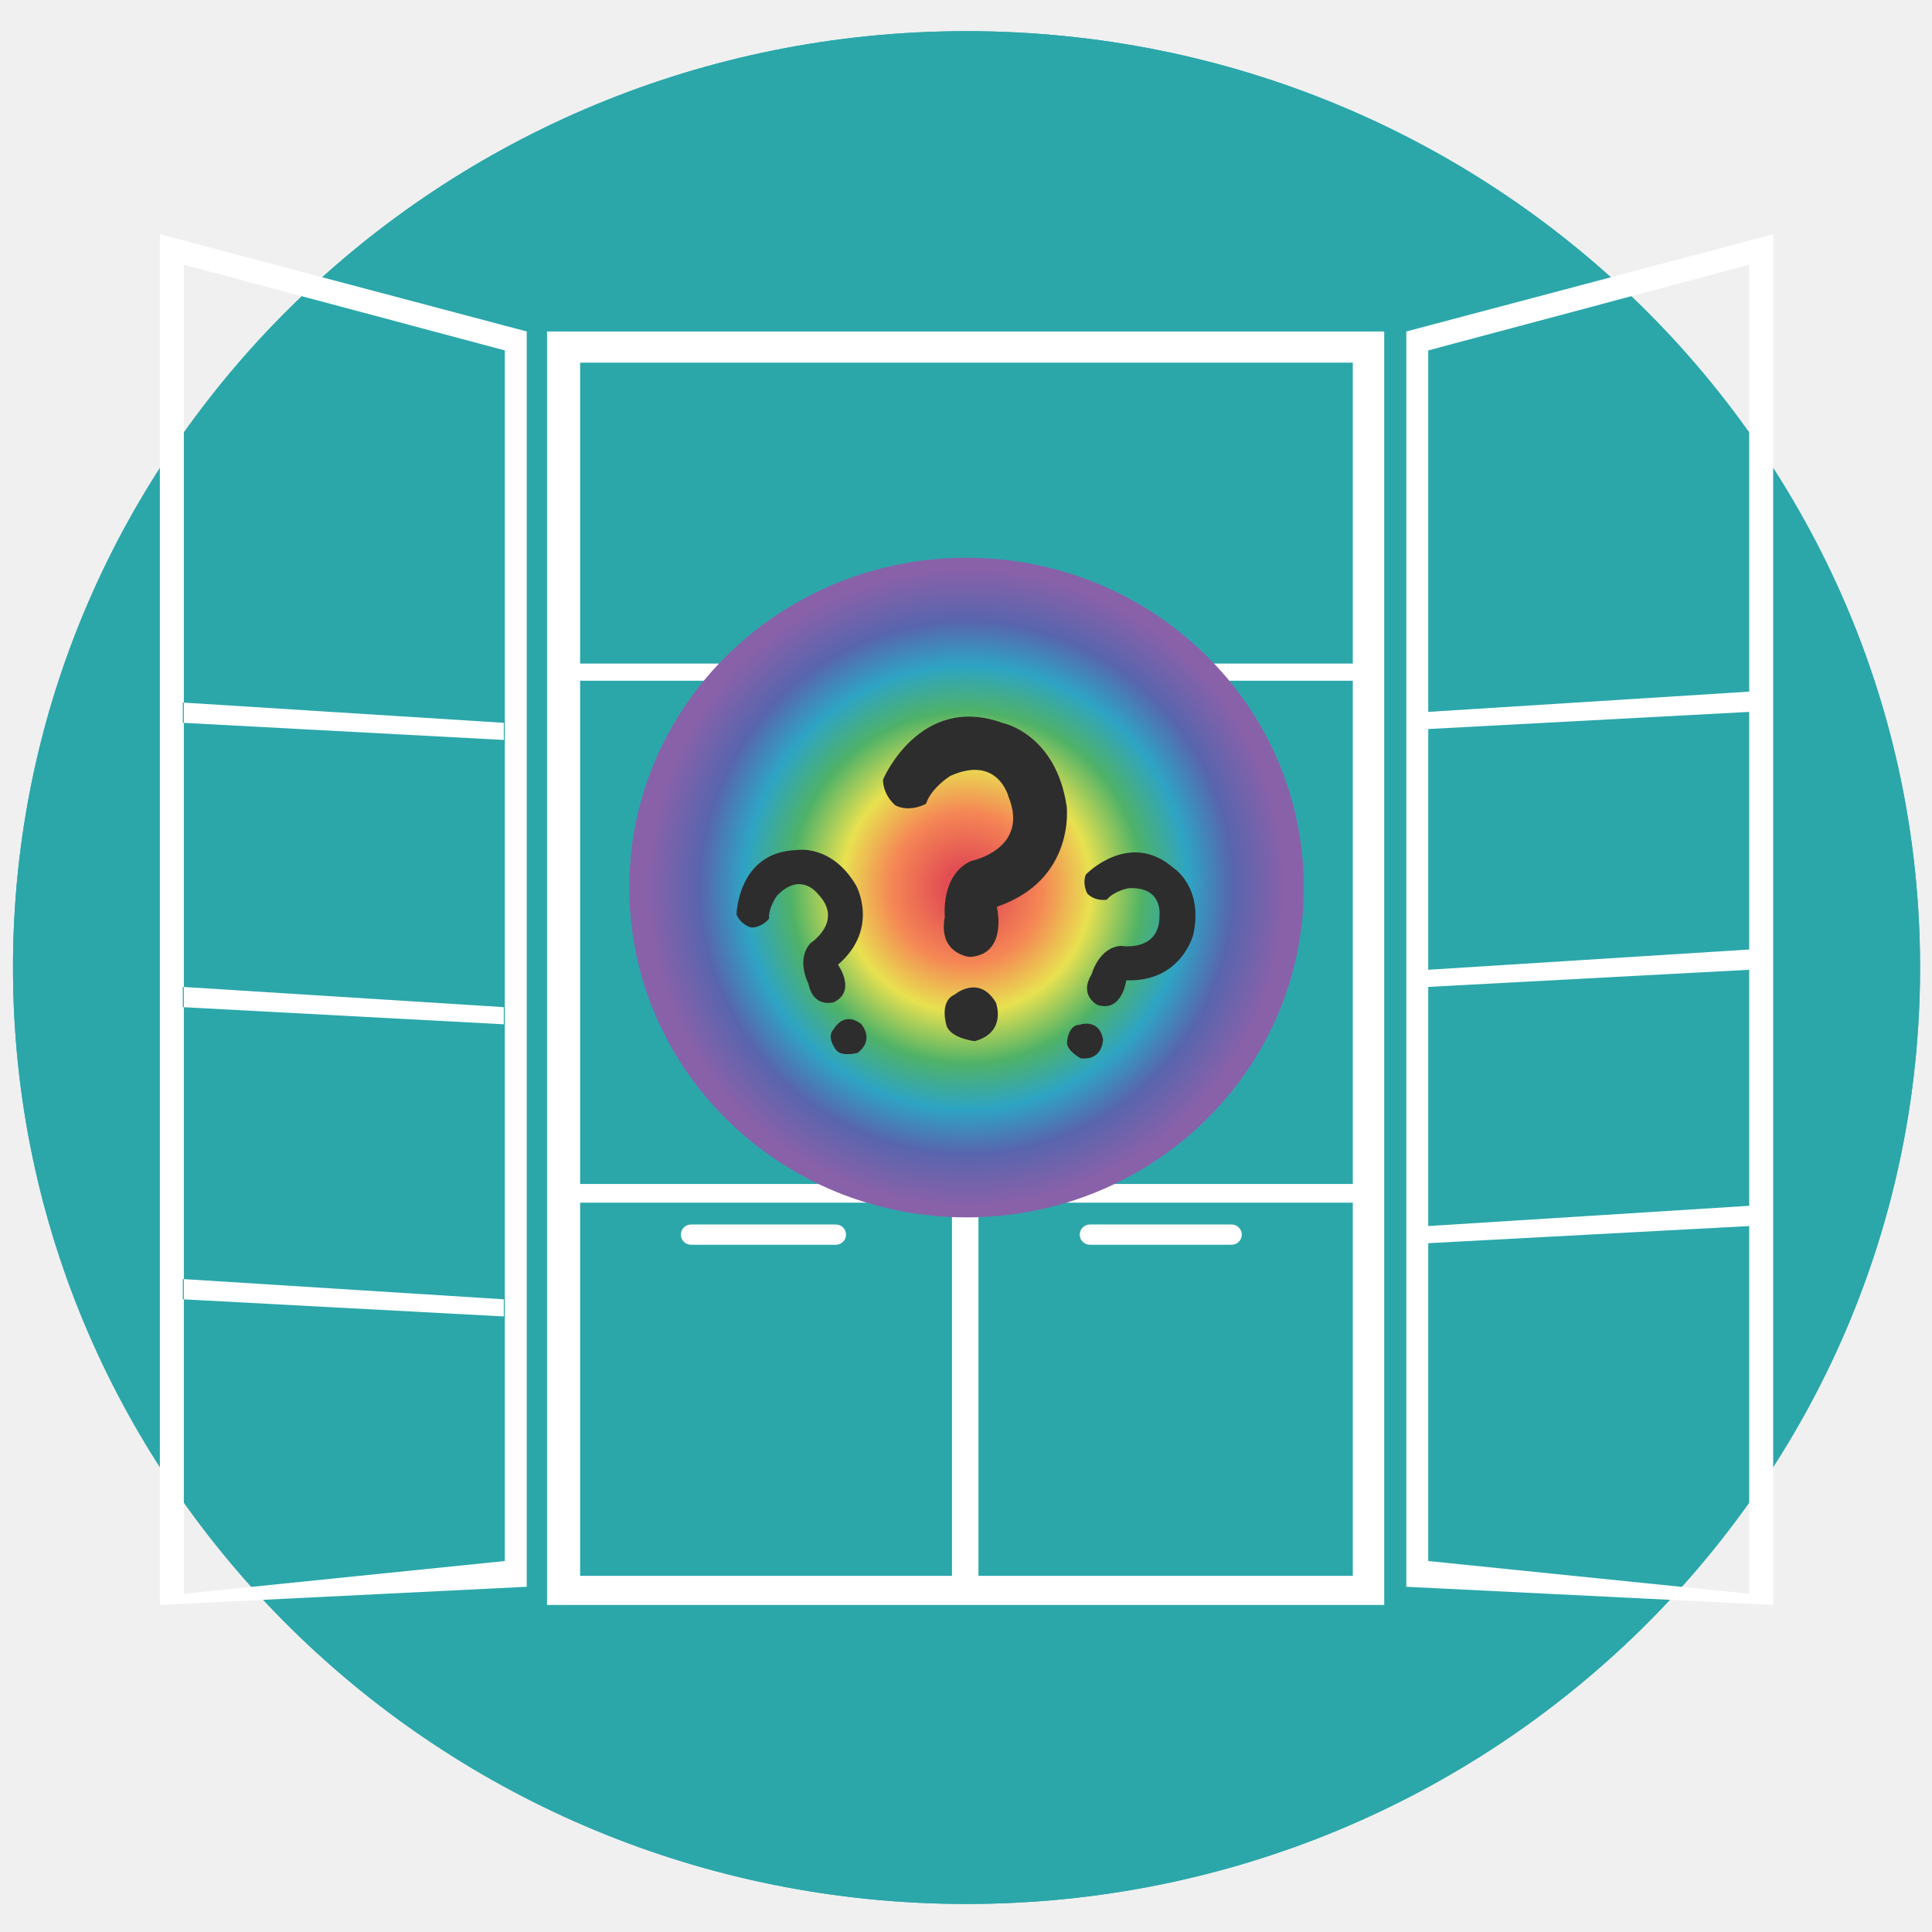
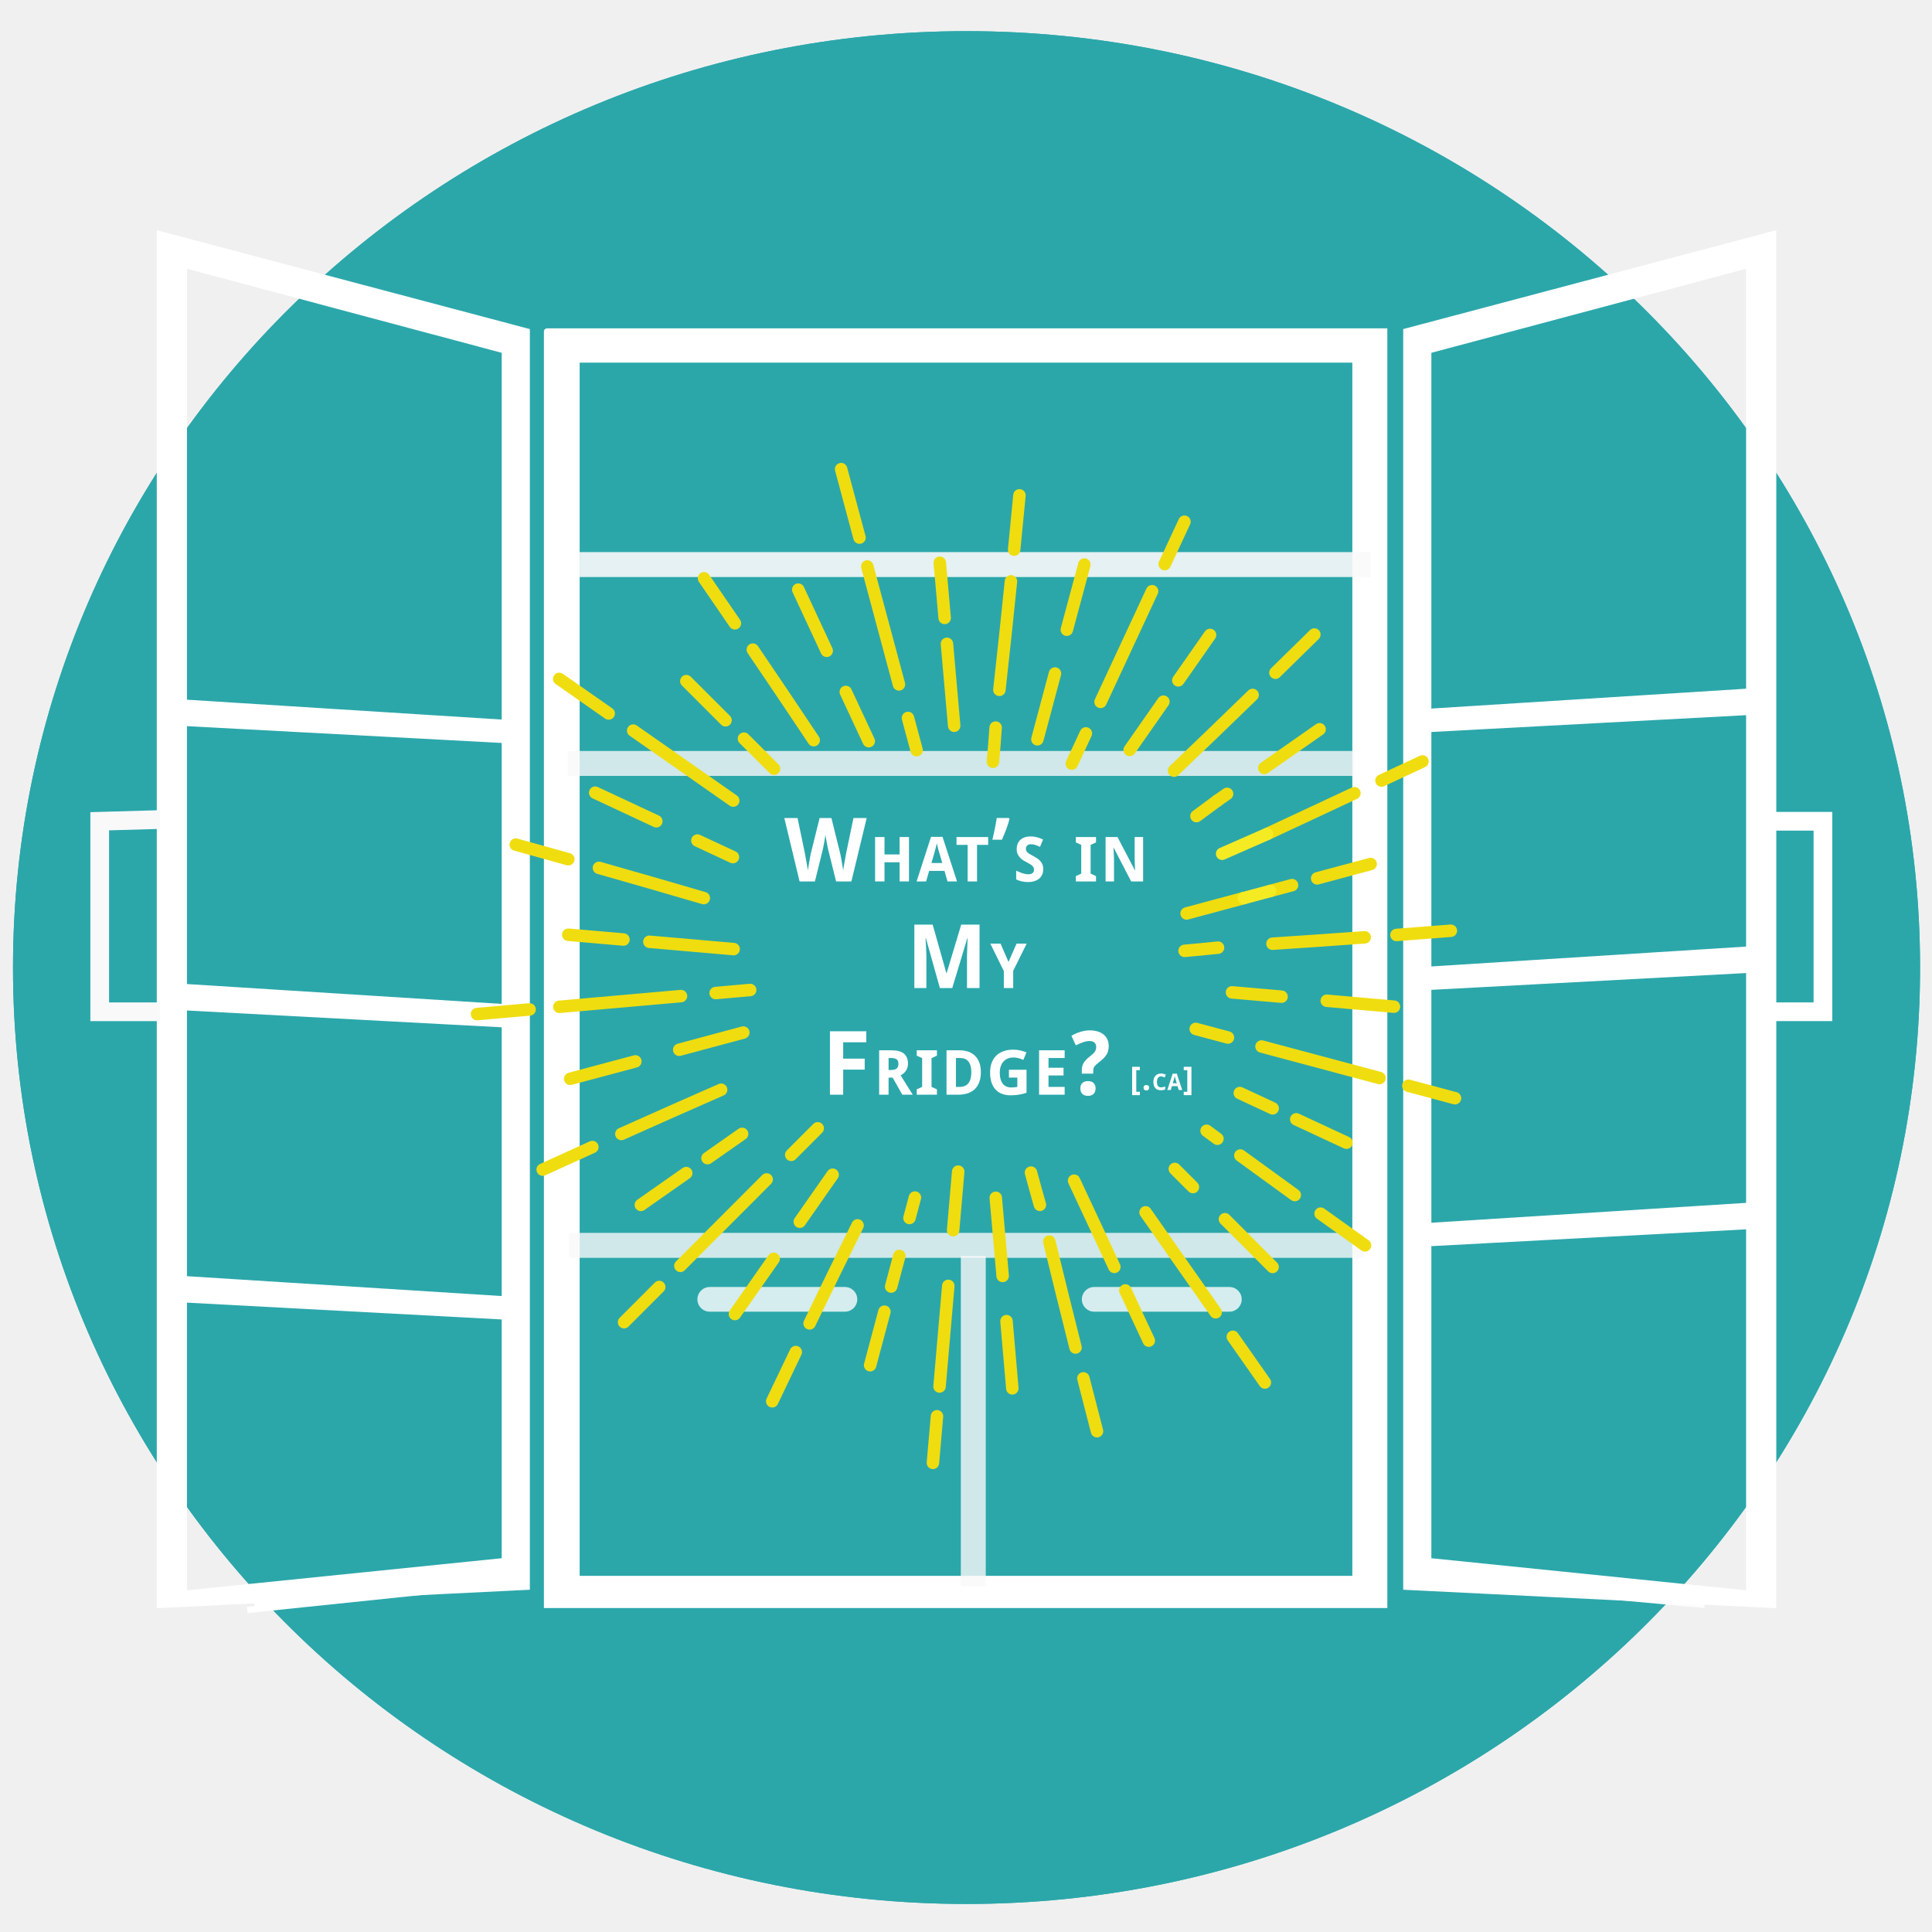
<svg xmlns="http://www.w3.org/2000/svg" version="1.1" x="0px" y="0px" width="310px" height="310px" viewBox="0 0 310 310" enable-background="new 0 0 310 310" xml:space="preserve">
  <g id="Layer_1">
    <ellipse fill="#2BA7AA" cx="155.085" cy="155.25" rx="153" ry="150.25" />
    <ellipse fill="#2BA7AA" cx="155.085" cy="155.25" rx="153" ry="150.25" />
+     <line fill="#2BA7AA" stroke="#FDFDFE" stroke-miterlimit="10" x1="242.125" y1="254.625" x2="273.5" y2="257.521" />
  </g>
  <g id="Layer_2">
-     <path fill="#FFFFFF" d="M93.082,58.187h123.98v194.667H93.082V58.187z M87.773,53.187v204.334h134.333V53.187H87.773    M84.518,254.605l-58.865,2.916V37.584l58.865,15.603V254.605z M81,56.226l-51.5-13.75v213.25l51.5-5.25V56.226z M225.652,53.187   l58.865-15.603v219.937l-58.865-2.916V53.187z M229.17,250.477l51.5,5.25V42.476l-51.5,13.75V250.477z M93.082,106.476h123.98v2.75   H93.082V106.476z M93.082,192.977h123.98v-3H93.082V192.977z M157,252.854v-59.877h-4.25v59.877H157z M229.17,116.976l51.5-2.75   v-3.25l-51.5,3.25V116.976z M229.17,158.354l51.5-2.75v-3.25l-51.5,3.25V158.354z M229.17,199.477l51.5-2.75v-3.25l-51.5,3.25   V199.477z M80.835,115.979l-51.5-3.25v3.25l51.5,2.75V115.979z M80.835,161.604l-51.5-3.25v3.25l51.5,2.75V161.604z M80.835,208.48   l-51.5-3.25v3.25l51.5,2.75V208.48z M135.75,198.102c0,0.896-0.728,1.625-1.625,1.625h-23.25c-0.897,0-1.625-0.729-1.625-1.625l0,0   c0-0.898,0.728-1.625,1.625-1.625h23.25C135.022,196.477,135.75,197.203,135.75,198.102L135.75,198.102z M199.25,198.102   c0-0.898-0.728-1.625-1.625-1.625h-22.75c-0.897,0-1.625,0.727-1.625,1.625l0,0c0,0.896,0.728,1.625,1.625,1.625h22.75   C198.522,199.727,199.25,198.998,199.25,198.102L199.25,198.102z" />
+     <rect x="93.082" y="58.187" fill="#FFFFFF" stroke="#FFFFFF" stroke-linecap="round" stroke-miterlimit="10" width="123.98" height="194.667" />
+     <path fill="#FFFFFF" stroke="#FFFFFF" stroke-linecap="round" stroke-miterlimit="10" d="M87.773,53.187v204.334h134.333V53.187   H87.773 M84.518,254.605l-58.865,2.916V37.584l58.865,15.603V254.605z M81,56.226l-51.5-13.75v213.25l51.5-5.25V56.226z    M225.652,53.187l58.865-15.603v219.937l-58.865-2.916V53.187z M229.17,250.477l51.5,5.25V42.476l-51.5,13.75V250.477z    M229.17,116.976l51.5-2.75v-3.25l-51.5,3.25V116.976z M229.17,158.354l51.5-2.75v-3.25l-51.5,3.25V158.354z M229.17,199.477   l51.5-2.75v-3.25l-51.5,3.25V199.477z M80.835,115.979l-51.5-3.25v3.25l51.5,2.75V115.979z M80.835,161.604l-51.5-3.25v3.25   l51.5,2.75V161.604z M80.835,208.48l-51.5-3.25v3.25l51.5,2.75V208.48z" />
+     <line fill="none" stroke="#FFFFFF" stroke-miterlimit="10" x1="66.667" y1="254.5" x2="38.993" y2="256.86" />
+     <line fill="none" stroke="#FFFFFF" stroke-miterlimit="10" x1="76.5" y1="254.5" x2="39.667" y2="258.333" />
+     <line fill="none" stroke="#FFFFFF" stroke-miterlimit="10" x1="62.833" y1="254.827" x2="40.833" y2="257.521" />
+     <polyline fill="none" stroke="#FFFFFF" stroke-width="3" stroke-miterlimit="10" points="284.518,131.776 292.5,131.776    292.5,162.342 284.518,162.342  " />
+     <path fill="none" stroke="#FFFFFF" stroke-width="3" stroke-miterlimit="10" d="M25.652,131.776" />
+     <polyline fill="none" stroke="#F9F9FA" stroke-width="3" stroke-miterlimit="10" points="25.652,131.5 16,131.776 16,162.342    25.652,162.342  " />
  </g>
-   <g id="Layer_3">
-     <radialGradient id="SVGID_1_" cx="155.086" cy="142.416" r="53.522" gradientUnits="userSpaceOnUse">
-       <stop offset="0.064" style="stop-color:#E24D53" />
-       <stop offset="0.227" style="stop-color:#F58755" />
-       <stop offset="0.374" style="stop-color:#E8E150" />
-       <stop offset="0.527" style="stop-color:#4FB267" />
-       <stop offset="0.665" style="stop-color:#2EA4C4" />
-       <stop offset="0.799" style="stop-color:#5865AE" />
-       <stop offset="0.956" style="stop-color:#8961A9" />
-     </radialGradient>
-     <ellipse fill="url(#SVGID_1_)" cx="155.086" cy="142.416" rx="54.118" ry="52.92" />
+   <g id="Layer_8">
+     <rect x="93.01" y="58.187" fill="#2BA7AA" width="123.98" height="194.667" />
+   </g>
+   <g id="Layer_6">
+     <path fill="#2BA7AA" d="M177.881,159.921v-15.815h12.17v-17.22h-50.57c-0.765,1.3-2.132,2.239-4.106,2.239   c-0.921,0-1.706-0.209-2.363-0.559c-0.798,0.794-1.926,1.309-3.387,1.309c-2.336,0-3.822-1.315-4.465-2.989h-3.098v17.22h12.929   v15.815h-0.792c0.148,2.604-1.457,5.329-4.823,5.329c-1.814,0-3.118-0.792-3.912-1.93v4.357c0.528-0.191,1.121-0.303,1.787-0.303   c5.659,0,6.351,7.698,2.078,9.585h2.758c0.753-1.351,2.141-2.335,4.164-2.335s3.411,0.984,4.164,2.335h53.189v-17.039H177.881z" />
+   </g>
+   <g id="Layer_7">
+     <line opacity="0.8" fill="none" stroke="#F9F9FA" stroke-width="4" stroke-miterlimit="10" x1="91.317" y1="199.825" x2="218.854" y2="199.825" />
+     <line opacity="0.8" fill="none" stroke="#F9F9FA" stroke-width="4" stroke-miterlimit="10" x1="156.168" y1="201.52" x2="156.168" y2="254.5" />
+     <line opacity="0.8" fill="none" stroke="#F9F9FA" stroke-width="4" stroke-miterlimit="10" x1="91.062" y1="122.5" x2="217.318" y2="122.5" />
+     <line opacity="0.9" fill="none" stroke="#F9F9FA" stroke-width="4" stroke-miterlimit="10" x1="93.01" y1="90.588" x2="219.93" y2="90.588" />
+     <path opacity="0.8" fill="#FFFFFF" d="M137.554,208.486c0,1.095-0.887,1.981-1.981,1.981h-21.691c-1.094,0-1.981-0.887-1.981-1.981   l0,0c0-1.095,0.887-1.981,1.981-1.981h21.691C136.667,206.505,137.554,207.392,137.554,208.486L137.554,208.486z" />
+     <path opacity="0.8" fill="#FFFFFF" d="M199.241,208.486c0,1.095-0.888,1.981-1.981,1.981h-21.691c-1.094,0-1.98-0.887-1.98-1.981   l0,0c0-1.095,0.887-1.981,1.98-1.981h21.691C198.354,206.505,199.241,207.392,199.241,208.486L199.241,208.486z" />
  </g>
  <g id="Layer_4">
-     <path fill="#2D2D2D" d="M141.686,125.084c0,0,5.895-13.945,19.264-9.057c0,0,8.481,1.726,10.208,13.37   c0,0,1.438,11.788-11.215,16.102c0,0,1.87,7.619-4.313,8.051c0,0-5.175-0.432-4.024-6.47c0,0-0.72-6.613,4.169-8.914   c0,0,9.488-1.869,6.038-10.351c0,0-1.726-6.757-9.345-3.307c0,0-3.019,1.869-3.882,4.457c0,0-2.444,1.438-4.887,0.288   C143.698,129.253,141.686,127.672,141.686,125.084z M151.892,164.619c0.719,2.012,4.505,2.443,4.505,2.443   c5.224-1.438,3.402-6.182,3.402-6.182c-2.731-4.6-6.614-1.293-6.614-1.293C150.61,160.71,151.892,164.619,151.892,164.619z    M174.222,140.332c0,0,6.947-7.249,14.076-1.061c0,0,4.85,3.073,3.168,10.696c0,0-1.895,7.645-10.754,7.328   c0,0-0.641,5.163-4.573,3.97c0,0-3.105-1.49-0.966-4.96c0,0,1.115-4.268,4.689-4.537c0,0,6.319,1.083,6.186-4.988   c0,0,0.527-4.596-5.01-4.257c0,0-2.312,0.444-3.458,1.845c0,0-1.854,0.313-3.097-0.977   C174.483,143.391,173.61,141.936,174.222,140.332z M171.206,167.242c-0.029,1.416,2.215,2.578,2.215,2.578   c3.577,0.342,3.568-3.027,3.568-3.027c-0.604-3.496-3.793-2.363-3.793-2.363C171.337,164.516,171.206,167.242,171.206,167.242z    M118.18,146.734c0,0,0.186-10.039,9.621-10.329c0,0,5.647-1.032,9.583,5.709c0,0,3.795,6.901-2.928,12.68   c0,0,3.031,4.228-0.667,6.019c0,0-3.292,1.012-4.075-2.988c0,0-2.074-3.892,0.367-6.516c0,0,5.378-3.491,1.161-7.86   c0,0-2.729-3.735-6.568,0.271c0,0-1.397,1.896-1.29,3.701c0,0-1.149,1.487-2.937,1.384   C120.448,148.805,118.819,148.327,118.18,146.734z M134.221,168.551c0.938,1.061,3.376,0.393,3.376,0.393   c2.86-2.176,0.566-4.646,0.566-4.646c-2.814-2.157-4.389,0.838-4.389,0.838C132.466,166.459,134.221,168.551,134.221,168.551z" />
+     <g>
+       <path fill="none" stroke="#EFDD10" stroke-width="2" stroke-linecap="round" stroke-miterlimit="10" d="M159.758,116.743    c-0.129,1.831-0.273,3.661-0.435,5.489" />
+       <path fill="none" stroke="#EFDD10" stroke-width="2" stroke-linecap="round" stroke-miterlimit="10" d="M160.359,110.688    c0.646-5.801,1.264-11.605,1.855-17.412" />
+       <path fill="none" stroke="#EFDD10" stroke-width="2" stroke-linecap="round" stroke-miterlimit="10" d="M162.727,88.195    c0.289-2.904,0.572-5.809,0.85-8.714" />
+       <path fill="none" stroke="#EFDD10" stroke-width="2" stroke-linecap="round" stroke-miterlimit="10" d="M130.564,118.765    c-3.235-4.857-6.493-9.702-9.771-14.529" />
+       <path fill="none" stroke="#EFDD10" stroke-width="2" stroke-linecap="round" stroke-miterlimit="10" d="M117.918,100.014    c-1.645-2.411-3.296-4.818-4.952-7.221" />
+       <path fill="none" stroke="#EFDD10" stroke-width="2" stroke-linecap="round" stroke-miterlimit="10" d="M112.93,144.105    c-5.602-1.643-11.21-3.259-16.824-4.851" />
+       <path fill="none" stroke="#EFDD10" stroke-width="2" stroke-linecap="round" stroke-miterlimit="10" d="M91.189,137.867    c-2.81-0.787-5.621-1.569-8.435-2.347" />
+       <path fill="none" stroke="#EFDD10" stroke-width="2" stroke-linecap="round" stroke-miterlimit="10" d="M115.709,174.853    c-5.346,2.342-10.681,4.708-16.006,7.098" />
+       <path fill="none" stroke="#EFDD10" stroke-width="2" stroke-linecap="round" stroke-miterlimit="10" d="M95.047,184.048    c-2.66,1.203-5.316,2.411-7.971,3.625" />
+       <path fill="none" stroke="#EFDD10" stroke-width="2" stroke-linecap="round" stroke-miterlimit="10" d="M137.603,196.618    c-2.589,5.231-5.155,10.474-7.698,15.727" />
+       <path fill="none" stroke="#EFDD10" stroke-width="2" stroke-linecap="round" stroke-miterlimit="10" d="M127.686,216.945    c-1.265,2.63-2.523,5.263-3.776,7.898" />
+       <path fill="none" stroke="#EFDD10" stroke-width="2" stroke-linecap="round" stroke-miterlimit="10" d="M166.859,193.323    c-0.492-1.72-0.969-3.444-1.432-5.173" />
+       <path fill="none" stroke="#EFDD10" stroke-width="2" stroke-linecap="round" stroke-miterlimit="10" d="M168.365,199.221    c1.379,5.671,2.783,11.336,4.211,16.996" />
+       <path fill="none" stroke="#EFDD10" stroke-width="2" stroke-linecap="round" stroke-miterlimit="10" d="M173.834,221.166    c0.723,2.827,1.451,5.653,2.186,8.479" />
+       <path fill="none" stroke="#EFDD10" stroke-width="2" stroke-linecap="round" stroke-miterlimit="10" d="M199.02,185.409    c2.906,2.122,5.818,4.235,8.734,6.341" />
+       <path fill="none" stroke="#EFDD10" stroke-width="2" stroke-linecap="round" stroke-miterlimit="10" d="M193.604,181.438    c0.578,0.428,1.158,0.853,1.738,1.279" />
+       <path fill="none" stroke="#EFDD10" stroke-width="2" stroke-linecap="round" stroke-miterlimit="10" d="M211.898,194.735    c2.371,1.703,4.746,3.398,7.125,5.09" />
+       <path fill="none" stroke="#EFDD10" stroke-width="2" stroke-linecap="round" stroke-miterlimit="10" d="M195.439,152.054    c-1.788,0.188-3.578,0.359-5.369,0.515" />
+       <path fill="none" stroke="#EFDD10" stroke-width="2" stroke-linecap="round" stroke-miterlimit="10" d="M204.176,151.423    c4.934-0.323,9.867-0.664,14.799-1.023" />
+       <path fill="none" stroke="#EFDD10" stroke-width="2" stroke-linecap="round" stroke-miterlimit="10" d="M224.068,150.02    c2.91-0.219,5.82-0.445,8.73-0.678" />
+       <path fill="none" stroke="#EFDD10" stroke-width="2" stroke-linecap="round" stroke-miterlimit="10" d="M188.379,123.654    c4.223-4.031,8.426-8.079,12.611-12.146" />
+       <path fill="none" stroke="#EFDD10" stroke-width="2" stroke-linecap="round" stroke-miterlimit="10" d="M204.648,107.945    c2.09-2.04,4.174-4.083,6.252-6.131" />
+       <path fill="none" stroke="#EFDD10" stroke-width="2" stroke-linecap="round" stroke-miterlimit="10" d="M151.943,103.304    c0.387,4.383,0.772,8.766,1.159,13.149" />
+       <path fill="none" stroke="#EFDD10" stroke-width="2" stroke-linecap="round" stroke-miterlimit="10" d="M150.795,90.293    c0.261,2.952,0.521,5.903,0.781,8.855" />
+       <path fill="none" stroke="#EFDD10" stroke-width="2" stroke-linecap="round" stroke-miterlimit="10" d="M119.369,118.52    c1.611,1.608,3.222,3.217,4.833,4.826" />
+       <path fill="none" stroke="#EFDD10" stroke-width="2" stroke-linecap="round" stroke-miterlimit="10" d="M110.127,109.29    c2.095,2.094,4.193,4.187,6.289,6.281" />
+       <path fill="none" stroke="#EFDD10" stroke-width="2" stroke-linecap="round" stroke-miterlimit="10" d="M104.197,151.113    c4.507,0.392,9.014,0.783,13.52,1.174" />
+       <path fill="none" stroke="#EFDD10" stroke-width="2" stroke-linecap="round" stroke-miterlimit="10" d="M91.183,149.983    c2.952,0.257,5.904,0.513,8.856,0.77" />
+       <path fill="none" stroke="#EFDD10" stroke-width="2" stroke-linecap="round" stroke-miterlimit="10" d="M113.524,185.834    c1.853-1.298,3.705-2.597,5.556-3.896" />
+       <path fill="none" stroke="#EFDD10" stroke-width="2" stroke-linecap="round" stroke-miterlimit="10" d="M102.83,193.333    c2.427-1.701,4.852-3.402,7.279-5.103" />
+       <path fill="none" stroke="#EFDD10" stroke-width="2" stroke-linecap="round" stroke-miterlimit="10" d="M145.929,195.432    c0.291-1.093,0.583-2.185,0.875-3.277" />
+       <path fill="none" stroke="#EFDD10" stroke-width="2" stroke-linecap="round" stroke-miterlimit="10" d="M142.988,206.436    c0.438-1.638,0.877-3.276,1.314-4.916" />
+       <path fill="none" stroke="#EFDD10" stroke-width="2" stroke-linecap="round" stroke-miterlimit="10" d="M139.617,219.055    c0.765-2.862,1.529-5.726,2.294-8.587" />
+       <path fill="none" stroke="#EFDD10" stroke-width="2" stroke-linecap="round" stroke-miterlimit="10" d="M178.803,203.279    c-2.154-4.611-4.309-9.222-6.463-13.833" />
+       <path fill="none" stroke="#EFDD10" stroke-width="2" stroke-linecap="round" stroke-miterlimit="10" d="M184.33,215.113    c-1.254-2.685-2.51-5.369-3.764-8.053" />
+       <path fill="none" stroke="#EFDD10" stroke-width="2" stroke-linecap="round" stroke-miterlimit="10" d="M204.207,177.84    c-1.758-0.817-3.516-1.636-5.273-2.454" />
+       <path fill="none" stroke="#EFDD10" stroke-width="2" stroke-linecap="round" stroke-miterlimit="10" d="M216.049,183.353    c-2.686-1.251-5.373-2.499-8.061-3.751" />
+       <path fill="none" stroke="#EFDD10" stroke-width="2" stroke-linecap="round" stroke-miterlimit="10" d="M199.592,144.099    c-3.065,0.823-6.13,1.646-9.195,2.47" />
+       <path fill="none" stroke="#EFDD10" stroke-width="2" stroke-linecap="round" stroke-miterlimit="10" d="M207.316,142.023    c-1.17,0.313-2.34,0.629-3.51,0.942" />
+       <path fill="none" stroke="#EFDD10" stroke-width="2" stroke-linecap="round" stroke-miterlimit="10" d="M219.93,138.634    c-2.861,0.769-5.721,1.538-8.584,2.306" />
+       <path fill="none" stroke="#EFDD10" stroke-width="2" stroke-linecap="round" stroke-miterlimit="10" d="M186.676,112.586    c-1.805,2.582-3.609,5.165-5.416,7.747" />
+       <path fill="none" stroke="#EFDD10" stroke-width="2" stroke-linecap="round" stroke-miterlimit="10" d="M194.16,101.883    c-1.697,2.427-3.395,4.855-5.094,7.284" />
+       <path fill="none" stroke="#EFDD10" stroke-width="2" stroke-linecap="round" stroke-miterlimit="10" d="M145.688,115.201    c0.463,1.723,0.926,3.446,1.389,5.168" />
+       <path fill="none" stroke="#EFDD10" stroke-width="2" stroke-linecap="round" stroke-miterlimit="10" d="M139.159,90.894    c1.695,6.308,3.389,12.613,5.083,18.921" />
+       <path fill="none" stroke="#EFDD10" stroke-width="2" stroke-linecap="round" stroke-miterlimit="10" d="M134.962,75.275    c0.983,3.662,1.968,7.325,2.951,10.986" />
+       <path fill="none" stroke="#EFDD10" stroke-width="2" stroke-linecap="round" stroke-miterlimit="10" d="M101.598,117.23    c5.353,3.742,10.704,7.484,16.056,11.227" />
+       <path fill="none" stroke="#EFDD10" stroke-width="2" stroke-linecap="round" stroke-miterlimit="10" d="M89.734,108.935    c2.645,1.849,5.289,3.697,7.933,5.547" />
+       <path fill="none" stroke="#EFDD10" stroke-width="2" stroke-linecap="round" stroke-miterlimit="10" d="M114.828,159.339    c1.848-0.164,3.695-0.325,5.543-0.489" />
+       <path fill="none" stroke="#EFDD10" stroke-width="2" stroke-linecap="round" stroke-miterlimit="10" d="M89.755,161.549    c6.505-0.574,13.01-1.146,19.515-1.721" />
+       <path fill="none" stroke="#EFDD10" stroke-width="2" stroke-linecap="round" stroke-miterlimit="10" d="M76.538,162.714    c2.813-0.248,5.626-0.496,8.438-0.744" />
+       <path fill="none" stroke="#EFDD10" stroke-width="2" stroke-linecap="round" stroke-miterlimit="10" d="M126.955,185.303    c1.418-1.42,2.836-2.841,4.254-4.261" />
+       <path fill="none" stroke="#EFDD10" stroke-width="2" stroke-linecap="round" stroke-miterlimit="10" d="M109.169,203.111    c4.614-4.621,9.229-9.241,13.844-13.862" />
+       <path fill="none" stroke="#EFDD10" stroke-width="2" stroke-linecap="round" stroke-miterlimit="10" d="M100.135,212.156    c1.881-1.884,3.762-3.767,5.644-5.651" />
+       <path fill="none" stroke="#EFDD10" stroke-width="2" stroke-linecap="round" stroke-miterlimit="10" d="M152.935,197.395    c0.271-3.134,0.544-6.267,0.814-9.4" />
+       <path fill="none" stroke="#EFDD10" stroke-width="2" stroke-linecap="round" stroke-miterlimit="10" d="M150.756,222.47    c0.468-5.38,0.936-10.763,1.402-16.143" />
+       <path fill="none" stroke="#EFDD10" stroke-width="2" stroke-linecap="round" stroke-miterlimit="10" d="M149.693,234.725    c0.216-2.492,0.433-4.983,0.65-7.475" />
+       <path fill="none" stroke="#EFDD10" stroke-width="2" stroke-linecap="round" stroke-miterlimit="10" d="M195.059,210.567    c-3.75-5.346-7.498-10.693-11.246-16.04" />
+       <path fill="none" stroke="#EFDD10" stroke-width="2" stroke-linecap="round" stroke-miterlimit="10" d="M202.955,221.829    c-1.715-2.444-3.428-4.889-5.141-7.333" />
+       <path fill="none" stroke="#EFDD10" stroke-width="2" stroke-linecap="round" stroke-miterlimit="10" d="M197.031,166.476    c-1.724-0.46-3.447-0.921-5.171-1.382" />
+       <path fill="none" stroke="#EFDD10" stroke-width="2" stroke-linecap="round" stroke-miterlimit="10" d="M221.346,172.974    c-6.309-1.685-12.617-3.372-18.926-5.058" />
+       <path fill="none" stroke="#EFDD10" stroke-width="2" stroke-linecap="round" stroke-miterlimit="10" d="M233.463,176.212    c-2.494-0.666-4.988-1.332-7.482-2" />
+       <path fill="none" stroke="#EFDD10" stroke-width="2" stroke-linecap="round" stroke-miterlimit="10" d="M217.318,127.277    c-4.676,2.185-9.352,4.368-14.025,6.552" />
+       <path fill="none" stroke="#EFDD10" stroke-width="2" stroke-linecap="round" stroke-miterlimit="10" d="M228.242,122.176    c-2.191,1.024-4.385,2.048-6.578,3.071" />
+       <path fill="none" stroke="#EFDD10" stroke-width="2" stroke-linecap="round" stroke-miterlimit="10" d="M174.236,117.68    c-0.753,1.617-1.506,3.234-2.259,4.852" />
+       <path fill="none" stroke="#EFDD10" stroke-width="2" stroke-linecap="round" stroke-miterlimit="10" d="M184.859,94.861    c-2.756,5.922-5.512,11.842-8.268,17.763" />
+       <path fill="none" stroke="#EFDD10" stroke-width="2" stroke-linecap="round" stroke-miterlimit="10" d="M190.051,83.712    c-1.055,2.267-2.111,4.534-3.166,6.802" />
+       <path fill="none" stroke="#EFDD10" stroke-width="2" stroke-linecap="round" stroke-miterlimit="10" d="M139.397,118.923    c-1.229-2.631-2.458-5.264-3.687-7.896" />
+       <path fill="none" stroke="#EFDD10" stroke-width="2" stroke-linecap="round" stroke-miterlimit="10" d="M132.651,104.423    c-1.523-3.271-3.047-6.544-4.568-9.816" />
+       <path fill="none" stroke="#EFDD10" stroke-width="2" stroke-linecap="round" stroke-miterlimit="10" d="M117.604,137.527    c-1.902-0.886-3.804-1.771-5.704-2.657" />
+       <path fill="none" stroke="#EFDD10" stroke-width="2" stroke-linecap="round" stroke-miterlimit="10" d="M105.311,131.776    c-3.272-1.525-6.542-3.053-9.811-4.583" />
+       <path fill="none" stroke="#EFDD10" stroke-width="2" stroke-linecap="round" stroke-miterlimit="10" d="M119.27,165.678    c-3.429,0.922-6.856,1.843-10.286,2.762" />
+       <path fill="none" stroke="#EFDD10" stroke-width="2" stroke-linecap="round" stroke-miterlimit="10" d="M101.948,170.307    c-3.486,0.932-6.973,1.864-10.461,2.793" />
+       <path fill="none" stroke="#EFDD10" stroke-width="2" stroke-linecap="round" stroke-miterlimit="10" d="M133.602,188.493    c-1.757,2.513-3.514,5.025-5.272,7.537" />
+       <path fill="none" stroke="#EFDD10" stroke-width="2" stroke-linecap="round" stroke-miterlimit="10" d="M124.138,201.982    c-2.07,2.955-4.144,5.91-6.216,8.864" />
+       <path fill="none" stroke="#EFDD10" stroke-width="2" stroke-linecap="round" stroke-miterlimit="10" d="M159.777,192.192    c0.371,4.179,0.74,8.358,1.105,12.538" />
+       <path fill="none" stroke="#EFDD10" stroke-width="2" stroke-linecap="round" stroke-miterlimit="10" d="M161.5,211.984    c0.313,3.594,0.625,7.19,0.934,10.786" />
+       <path fill="none" stroke="#EFDD10" stroke-width="2" stroke-linecap="round" stroke-miterlimit="10" d="M188.502,187.562    c0.971,0.969,1.941,1.938,2.91,2.908" />
+       <path fill="none" stroke="#EFDD10" stroke-width="2" stroke-linecap="round" stroke-miterlimit="10" d="M196.547,195.63    c2.551,2.553,5.102,5.107,7.648,7.661" />
+       <path fill="none" stroke="#EFDD10" stroke-width="2" stroke-linecap="round" stroke-miterlimit="10" d="M197.676,159.229    c2.654,0.23,5.307,0.461,7.957,0.692" />
+       <path fill="none" stroke="#EFDD10" stroke-width="2" stroke-linecap="round" stroke-miterlimit="10" d="M212.885,160.575    c3.594,0.314,7.189,0.633,10.783,0.951" />
+       <path fill="none" stroke="#EFDD10" stroke-width="2" stroke-linecap="round" stroke-miterlimit="10" d="M196.893,127.38    c-0.531,0.369-1.059,0.74-1.588,1.109" />
+       <path fill="none" stroke="#EFDD10" stroke-width="2" stroke-linecap="round" stroke-miterlimit="10" d="M202.865,123.22    c2.957-2.07,5.916-4.138,8.873-6.204" />
+       <path fill="none" stroke="#EFDD10" stroke-width="2" stroke-linecap="round" stroke-miterlimit="10" d="M166.455,118.625    c0.939-3.519,1.88-7.037,2.822-10.555" />
+       <path fill="none" stroke="#EFDD10" stroke-width="2" stroke-linecap="round" stroke-miterlimit="10" d="M171.178,101.043    c0.936-3.486,1.873-6.971,2.811-10.455" />
+       <line fill="none" stroke="#EFDD10" stroke-width="2" stroke-linecap="round" stroke-miterlimit="10" x1="195.305" y1="128.489" x2="191.979" y2="130.948" />
+     </g>
+     <line fill="none" stroke="#F5EB23" stroke-width="2" stroke-linecap="round" stroke-miterlimit="10" x1="203.293" y1="133.829" x2="196.098" y2="136.99" />
+     <line fill="none" stroke="#F5EB23" stroke-width="2" stroke-linecap="round" stroke-miterlimit="10" x1="203.807" y1="142.966" x2="199.592" y2="144.099" />
+   </g>
+   <g id="Layer_5">
+     <g>
+       <g>
+         <rect x="106.298" y="130.596" fill="none" width="97.574" height="87.231" />
+         <path fill="#FFFFFF" d="M136.61,141.432h-2.45l-1.253-5.02c-0.019-0.069-0.041-0.167-0.066-0.292     c-0.025-0.126-0.055-0.267-0.087-0.425c-0.033-0.158-0.065-0.322-0.098-0.494s-0.063-0.339-0.091-0.502     c-0.027-0.162-0.052-0.312-0.073-0.448c-0.021-0.137-0.035-0.247-0.045-0.331c-0.01,0.084-0.024,0.194-0.045,0.331     c-0.021,0.137-0.046,0.285-0.073,0.445c-0.028,0.16-0.057,0.326-0.087,0.498s-0.061,0.336-0.091,0.494     c-0.03,0.157-0.06,0.302-0.087,0.432c-0.028,0.13-0.051,0.231-0.069,0.306l-1.239,5.006h-2.458l-2.45-10.178h2.123l1.156,5.556     c0.014,0.074,0.033,0.182,0.059,0.323s0.055,0.301,0.087,0.477c0.033,0.177,0.066,0.362,0.102,0.558     c0.034,0.194,0.068,0.385,0.101,0.57s0.063,0.358,0.091,0.519c0.027,0.16,0.049,0.292,0.063,0.394     c0.014-0.102,0.033-0.232,0.06-0.39c0.025-0.158,0.052-0.326,0.079-0.505c0.028-0.179,0.06-0.363,0.095-0.554     c0.034-0.19,0.065-0.367,0.094-0.532c0.027-0.165,0.055-0.311,0.08-0.438s0.045-0.22,0.06-0.275l1.413-5.701h1.894l1.413,5.701     c0.014,0.056,0.033,0.147,0.059,0.275s0.054,0.273,0.084,0.438s0.062,0.342,0.094,0.532s0.063,0.375,0.094,0.554     s0.059,0.347,0.084,0.505c0.025,0.157,0.045,0.288,0.06,0.39c0.014-0.102,0.033-0.233,0.059-0.394s0.055-0.333,0.087-0.519     s0.066-0.376,0.102-0.57c0.034-0.195,0.068-0.381,0.101-0.558c0.032-0.176,0.062-0.335,0.087-0.477s0.045-0.249,0.06-0.323     l1.155-5.556h2.123L136.61,141.432z" />
+         <path fill="#FFFFFF" d="M145.851,141.432h-1.506v-3.075h-2.422v3.075h-1.511v-7.125h1.511v2.793h2.422v-2.793h1.506V141.432z" />
+         <path fill="#FFFFFF" d="M152.033,141.432l-0.487-1.696h-2.456l-0.492,1.696h-1.525l2.314-7.154h1.848l2.324,7.154H152.033z      M151.195,138.469l-0.458-1.56c-0.02-0.059-0.049-0.154-0.088-0.287c-0.039-0.134-0.081-0.28-0.124-0.441     c-0.044-0.161-0.086-0.322-0.125-0.484c-0.039-0.163-0.066-0.301-0.083-0.415c-0.013,0.072-0.029,0.156-0.051,0.254     s-0.046,0.2-0.073,0.31c-0.027,0.108-0.056,0.219-0.085,0.329s-0.057,0.214-0.083,0.312s-0.05,0.184-0.07,0.259     c-0.021,0.074-0.037,0.13-0.047,0.165l-0.453,1.56H151.195z" />
+         <path fill="#FFFFFF" d="M156.771,141.432h-1.505v-5.867h-1.788v-1.258h5.077v1.258h-1.783V141.432z" />
+         <path fill="#FFFFFF" d="M161.881,131.254l0.104,0.153c-0.064,0.255-0.143,0.522-0.232,0.804     c-0.092,0.281-0.191,0.566-0.301,0.856c-0.107,0.29-0.223,0.576-0.34,0.859c-0.119,0.283-0.236,0.555-0.352,0.814h-1.525     c0.064-0.278,0.131-0.57,0.199-0.877c0.066-0.307,0.133-0.612,0.195-0.919s0.119-0.604,0.17-0.891     c0.051-0.288,0.096-0.555,0.133-0.801H161.881z" />
+         <path fill="#FFFFFF" d="M167.395,139.454c0,0.318-0.055,0.605-0.164,0.86c-0.107,0.255-0.268,0.473-0.477,0.652     c-0.211,0.181-0.467,0.319-0.77,0.417c-0.305,0.098-0.652,0.146-1.047,0.146c-0.344,0-0.676-0.036-0.996-0.107     s-0.615-0.179-0.889-0.321v-1.403c0.156,0.074,0.313,0.146,0.473,0.217c0.158,0.069,0.32,0.132,0.484,0.188     c0.164,0.055,0.328,0.099,0.492,0.131c0.164,0.033,0.328,0.049,0.49,0.049c0.166,0,0.307-0.019,0.426-0.056     s0.215-0.09,0.287-0.156c0.074-0.066,0.127-0.146,0.162-0.238c0.033-0.093,0.051-0.194,0.051-0.305     c0-0.134-0.029-0.251-0.086-0.354s-0.137-0.198-0.238-0.287c-0.102-0.09-0.227-0.177-0.371-0.261     c-0.145-0.085-0.305-0.174-0.484-0.269c-0.148-0.078-0.316-0.172-0.502-0.282s-0.359-0.248-0.523-0.412s-0.301-0.362-0.412-0.595     c-0.111-0.231-0.166-0.511-0.166-0.835c0-0.318,0.053-0.604,0.158-0.855s0.256-0.465,0.451-0.639s0.432-0.306,0.709-0.397     c0.277-0.091,0.59-0.136,0.934-0.136c0.172,0,0.34,0.011,0.504,0.034c0.164,0.022,0.326,0.055,0.488,0.097     c0.16,0.043,0.322,0.095,0.484,0.156s0.33,0.134,0.502,0.215l-0.488,1.174c-0.145-0.068-0.281-0.128-0.408-0.18     c-0.127-0.053-0.25-0.096-0.371-0.132c-0.119-0.036-0.238-0.063-0.354-0.08c-0.115-0.019-0.23-0.027-0.348-0.027     c-0.254,0-0.447,0.067-0.582,0.202s-0.203,0.314-0.203,0.539c0,0.12,0.021,0.227,0.061,0.318c0.041,0.093,0.105,0.18,0.195,0.261     c0.09,0.082,0.205,0.164,0.346,0.249c0.143,0.084,0.313,0.181,0.516,0.287c0.242,0.13,0.467,0.263,0.672,0.397     s0.381,0.284,0.529,0.448c0.146,0.164,0.262,0.351,0.344,0.558C167.354,138.93,167.395,139.174,167.395,139.454z" />
+         <path fill="#FFFFFF" d="M175.863,141.432h-3.24v-0.857l0.867-0.399v-4.61l-0.867-0.399v-0.858h3.24v0.858l-0.867,0.399v4.61     l0.867,0.399V141.432z" />
+         <path fill="#FFFFFF" d="M183.42,141.432h-1.916l-2.801-5.39h-0.045c0.02,0.25,0.035,0.499,0.049,0.745     c0.014,0.212,0.023,0.434,0.031,0.666c0.008,0.231,0.012,0.44,0.012,0.626v3.353h-1.35v-7.125h1.906l2.797,5.337h0.029     c-0.01-0.247-0.021-0.491-0.033-0.731c-0.004-0.104-0.008-0.21-0.014-0.319c-0.004-0.108-0.008-0.218-0.012-0.326     c-0.004-0.109-0.006-0.214-0.008-0.314c0-0.101-0.002-0.191-0.002-0.272v-3.373h1.355V141.432z" />
+         <path fill="#FFFFFF" d="M150.808,158.541l-2.234-7.986h-0.063c0.027,0.428,0.051,0.841,0.069,1.239     c0.01,0.172,0.018,0.349,0.024,0.529s0.014,0.359,0.021,0.536c0.007,0.177,0.011,0.346,0.014,0.508     c0.002,0.163,0.003,0.309,0.003,0.438v4.735h-1.928v-10.178h2.938l2.2,7.784h0.041l2.34-7.784h2.938v10.178h-2.012v-4.818     c0-0.121,0.001-0.258,0.003-0.411c0.003-0.153,0.006-0.315,0.011-0.487c0.005-0.171,0.011-0.346,0.018-0.521     c0.007-0.177,0.013-0.349,0.018-0.516c0.019-0.39,0.034-0.796,0.049-1.218h-0.056l-2.409,7.971H150.808z" />
+         <path fill="#FFFFFF" d="M161.822,154.349l1.287-2.934h1.627l-2.162,4.353v2.773h-1.502v-2.724l-2.164-4.401h1.639     L161.822,154.349z" />
+         <path fill="#FFFFFF" d="M135.292,175.65h-2.123v-10.178h5.834v1.768h-3.711v2.625h3.453v1.762h-3.453V175.65z" />
+         <path fill="#FFFFFF" d="M142.576,172.916v2.734h-1.511v-7.125h1.949c0.913,0,1.587,0.176,2.022,0.529     c0.436,0.352,0.653,0.887,0.653,1.605c0,0.244-0.032,0.465-0.098,0.662c-0.065,0.199-0.152,0.375-0.261,0.529     s-0.233,0.289-0.375,0.404s-0.29,0.211-0.446,0.289c0.36,0.578,0.684,1.096,0.97,1.551c0.124,0.195,0.243,0.385,0.358,0.57     s0.219,0.35,0.31,0.496s0.166,0.264,0.224,0.352l0.083,0.137h-1.676l-1.545-2.734H142.576z M142.576,171.688h0.409     c0.419,0,0.72-0.084,0.901-0.25c0.183-0.168,0.273-0.414,0.273-0.738c0-0.338-0.098-0.578-0.292-0.723     c-0.195-0.143-0.497-0.213-0.907-0.213h-0.385V171.688z" />
+         <path fill="#FFFFFF" d="M150.336,175.65h-3.241v-0.857l0.868-0.4v-4.609l-0.868-0.4v-0.857h3.241v0.857l-0.867,0.4v4.609     l0.867,0.4V175.65z" />
+         <path fill="#FFFFFF" d="M157.385,172.02c0,0.602-0.082,1.129-0.246,1.582s-0.4,0.83-0.711,1.135     c-0.311,0.303-0.691,0.531-1.14,0.684c-0.45,0.154-0.963,0.23-1.538,0.23h-1.876v-7.125h2.086c0.523,0,0.995,0.074,1.416,0.225     c0.42,0.148,0.781,0.371,1.08,0.664c0.299,0.295,0.527,0.66,0.689,1.094C157.305,170.943,157.385,171.447,157.385,172.02z      M155.855,172.059c0-0.396-0.04-0.738-0.119-1.025c-0.08-0.289-0.195-0.525-0.346-0.715c-0.151-0.188-0.337-0.328-0.556-0.418     c-0.22-0.092-0.471-0.137-0.753-0.137h-0.697v4.639h0.556c0.637,0,1.115-0.195,1.436-0.584     C155.695,173.428,155.855,172.842,155.855,172.059z" />
+         <path fill="#FFFFFF" d="M161.887,171.648h2.826v3.695c-0.189,0.061-0.379,0.117-0.57,0.168c-0.191,0.049-0.391,0.092-0.598,0.127     c-0.205,0.033-0.422,0.061-0.648,0.08c-0.225,0.02-0.465,0.029-0.719,0.029c-0.533,0-1.004-0.08-1.416-0.236     c-0.41-0.158-0.756-0.393-1.037-0.703c-0.281-0.309-0.494-0.693-0.641-1.148c-0.146-0.457-0.219-0.984-0.219-1.582     c0-0.559,0.08-1.064,0.242-1.516c0.164-0.451,0.402-0.836,0.719-1.152c0.318-0.316,0.707-0.561,1.17-0.73     c0.463-0.172,0.994-0.256,1.592-0.256c0.381,0,0.752,0.039,1.115,0.121c0.365,0.082,0.697,0.188,1,0.316l-0.502,1.209     c-0.221-0.111-0.471-0.203-0.748-0.277c-0.277-0.076-0.57-0.113-0.875-0.113c-0.332,0-0.629,0.059-0.895,0.174     s-0.492,0.279-0.68,0.49s-0.334,0.465-0.434,0.764c-0.102,0.299-0.15,0.633-0.15,1c0,0.35,0.033,0.672,0.104,0.963     c0.07,0.289,0.18,0.541,0.33,0.752c0.148,0.211,0.342,0.375,0.576,0.492c0.236,0.117,0.518,0.176,0.846,0.176     c0.215,0,0.396-0.01,0.543-0.029c0.148-0.02,0.287-0.043,0.418-0.068v-1.486h-1.35V171.648z" />
+         <path fill="#FFFFFF" d="M170.83,175.65h-4.104v-7.125h4.104v1.238h-2.592v1.564h2.412v1.236h-2.412v1.838h2.592V175.65z" />
+         <path fill="#FFFFFF" d="M173.578,172.273v-0.516c0-0.236,0.023-0.451,0.072-0.643c0.049-0.193,0.123-0.377,0.223-0.551     s0.229-0.344,0.387-0.508c0.158-0.166,0.348-0.336,0.57-0.512c0.195-0.154,0.359-0.291,0.494-0.412     c0.135-0.119,0.244-0.238,0.328-0.357s0.145-0.242,0.182-0.373c0.037-0.129,0.055-0.281,0.055-0.451     c0-0.266-0.09-0.484-0.268-0.654c-0.18-0.172-0.451-0.258-0.818-0.258c-0.32,0-0.664,0.066-1.033,0.201s-0.752,0.299-1.146,0.494     l-0.709-1.539c0.199-0.115,0.416-0.227,0.65-0.33s0.479-0.197,0.73-0.279c0.254-0.08,0.51-0.145,0.77-0.191     c0.26-0.045,0.516-0.068,0.766-0.068c0.475,0,0.9,0.057,1.281,0.17s0.703,0.279,0.969,0.498c0.264,0.219,0.467,0.482,0.609,0.793     c0.141,0.313,0.211,0.666,0.211,1.066c0,0.291-0.031,0.553-0.098,0.783c-0.064,0.229-0.16,0.443-0.289,0.641     c-0.127,0.197-0.287,0.387-0.48,0.57c-0.191,0.184-0.416,0.377-0.672,0.58c-0.193,0.154-0.354,0.287-0.477,0.4     c-0.123,0.115-0.219,0.223-0.289,0.324c-0.068,0.102-0.117,0.209-0.143,0.316c-0.025,0.109-0.037,0.238-0.037,0.387v0.418     H173.578z M173.348,174.654c0-0.219,0.031-0.402,0.094-0.553c0.063-0.152,0.15-0.273,0.262-0.365     c0.111-0.094,0.242-0.16,0.393-0.203c0.15-0.041,0.313-0.063,0.484-0.063c0.162,0,0.316,0.021,0.463,0.063     c0.146,0.043,0.275,0.109,0.387,0.203c0.111,0.092,0.199,0.213,0.264,0.365c0.066,0.15,0.098,0.334,0.098,0.553     c0,0.209-0.031,0.387-0.098,0.537c-0.064,0.148-0.152,0.271-0.264,0.367c-0.111,0.098-0.24,0.17-0.387,0.213     c-0.146,0.045-0.301,0.066-0.463,0.066c-0.172,0-0.334-0.021-0.484-0.066c-0.15-0.043-0.281-0.115-0.393-0.213     c-0.111-0.096-0.199-0.219-0.262-0.367C173.379,175.041,173.348,174.863,173.348,174.654z" />
+       </g>
+       <g>
+         <path fill="#FFFFFF" d="M182.895,175.723h-1.238v-4.549h1.238v0.537h-0.574v3.475h0.574V175.723z" />
+         <path fill="#FFFFFF" d="M183.49,174.533c0-0.08,0.012-0.146,0.035-0.201c0.023-0.057,0.055-0.1,0.096-0.135     c0.041-0.033,0.09-0.059,0.145-0.074c0.053-0.016,0.113-0.021,0.176-0.021c0.059,0,0.115,0.006,0.17,0.021     c0.053,0.016,0.102,0.041,0.143,0.074c0.041,0.035,0.072,0.078,0.096,0.135c0.025,0.055,0.037,0.121,0.037,0.201     c0,0.076-0.012,0.143-0.037,0.197c-0.023,0.055-0.055,0.1-0.096,0.135s-0.09,0.061-0.143,0.078     c-0.055,0.016-0.111,0.023-0.17,0.023c-0.063,0-0.123-0.008-0.176-0.023c-0.055-0.018-0.104-0.043-0.145-0.078     s-0.072-0.08-0.096-0.135S183.49,174.609,183.49,174.533z" />
+         <path fill="#FFFFFF" d="M186.295,172.715c-0.107,0-0.201,0.02-0.283,0.061s-0.15,0.1-0.205,0.176     c-0.057,0.078-0.098,0.17-0.127,0.281c-0.027,0.109-0.043,0.232-0.043,0.369c0,0.139,0.014,0.264,0.039,0.371     s0.064,0.199,0.117,0.273c0.055,0.074,0.121,0.131,0.205,0.17c0.082,0.039,0.182,0.057,0.297,0.057     c0.105,0,0.211-0.012,0.318-0.035s0.223-0.057,0.348-0.102v0.465c-0.057,0.023-0.113,0.043-0.17,0.061     c-0.055,0.016-0.113,0.029-0.172,0.041c-0.059,0.01-0.117,0.018-0.18,0.023c-0.061,0.006-0.127,0.008-0.197,0.008     c-0.201,0-0.377-0.031-0.525-0.096c-0.146-0.064-0.27-0.154-0.365-0.271c-0.098-0.117-0.17-0.256-0.215-0.42     c-0.047-0.164-0.07-0.348-0.07-0.549c0-0.197,0.027-0.377,0.08-0.543c0.055-0.164,0.133-0.307,0.236-0.424     c0.104-0.119,0.232-0.213,0.385-0.277c0.152-0.066,0.328-0.1,0.527-0.1c0.129,0,0.26,0.016,0.391,0.049s0.256,0.078,0.375,0.135     l-0.18,0.449c-0.098-0.047-0.195-0.086-0.295-0.121S186.389,172.715,186.295,172.715z" />
+         <path fill="#FFFFFF" d="M189.129,174.898l-0.18-0.621h-0.902l-0.18,0.621h-0.561l0.85-2.617h0.678l0.855,2.617H189.129z      M188.82,173.814l-0.168-0.57c-0.008-0.021-0.018-0.057-0.033-0.105c-0.014-0.049-0.029-0.104-0.045-0.162     s-0.031-0.117-0.045-0.178c-0.016-0.059-0.025-0.109-0.031-0.15c-0.004,0.025-0.012,0.057-0.018,0.092     c-0.008,0.035-0.018,0.074-0.027,0.113c-0.01,0.041-0.021,0.08-0.031,0.121c-0.012,0.041-0.021,0.078-0.031,0.113     s-0.018,0.068-0.025,0.096s-0.014,0.047-0.018,0.061l-0.166,0.57H188.82z" />
+         <path fill="#FFFFFF" d="M189.938,175.186h0.57v-3.475h-0.57v-0.537h1.236v4.549h-1.236V175.186z" />
+       </g>
+     </g>
+     <g>
+ 	</g>
+     <g>
+ 	</g>
+     <g>
+ 	</g>
+     <g>
+ 	</g>
+     <g>
+ 	</g>
+     <g>
+ 	</g>
  </g>
</svg>
